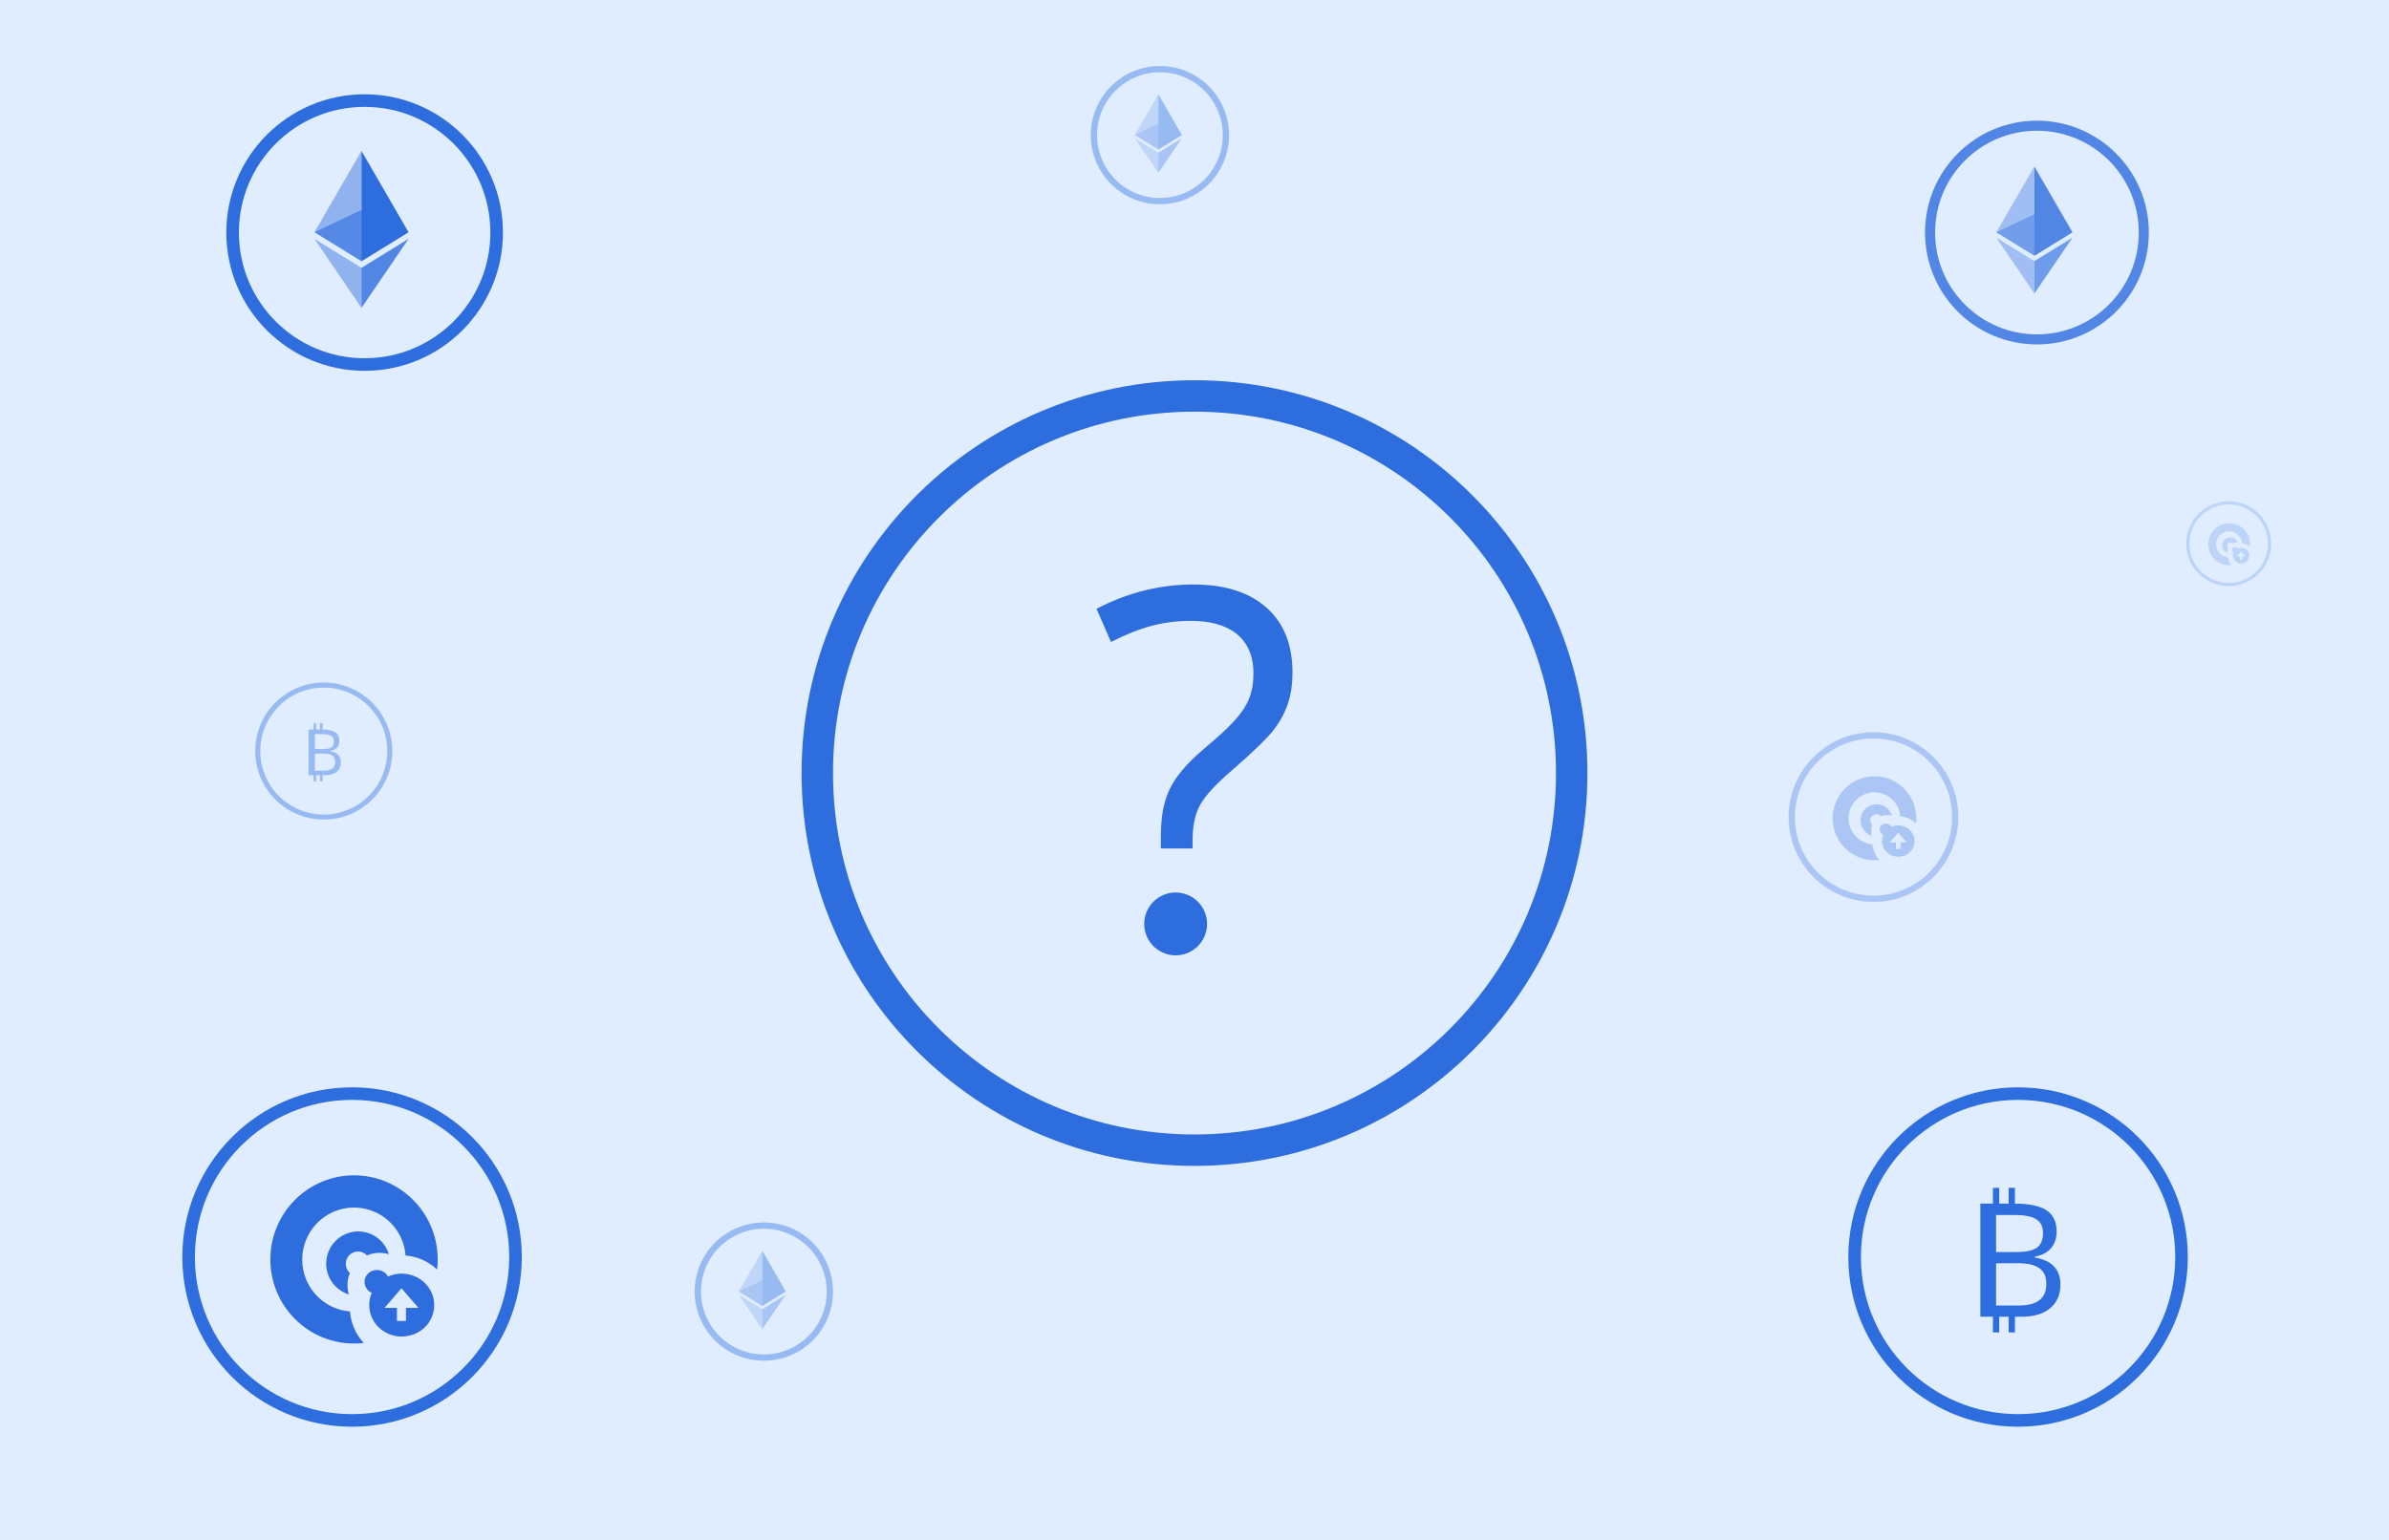
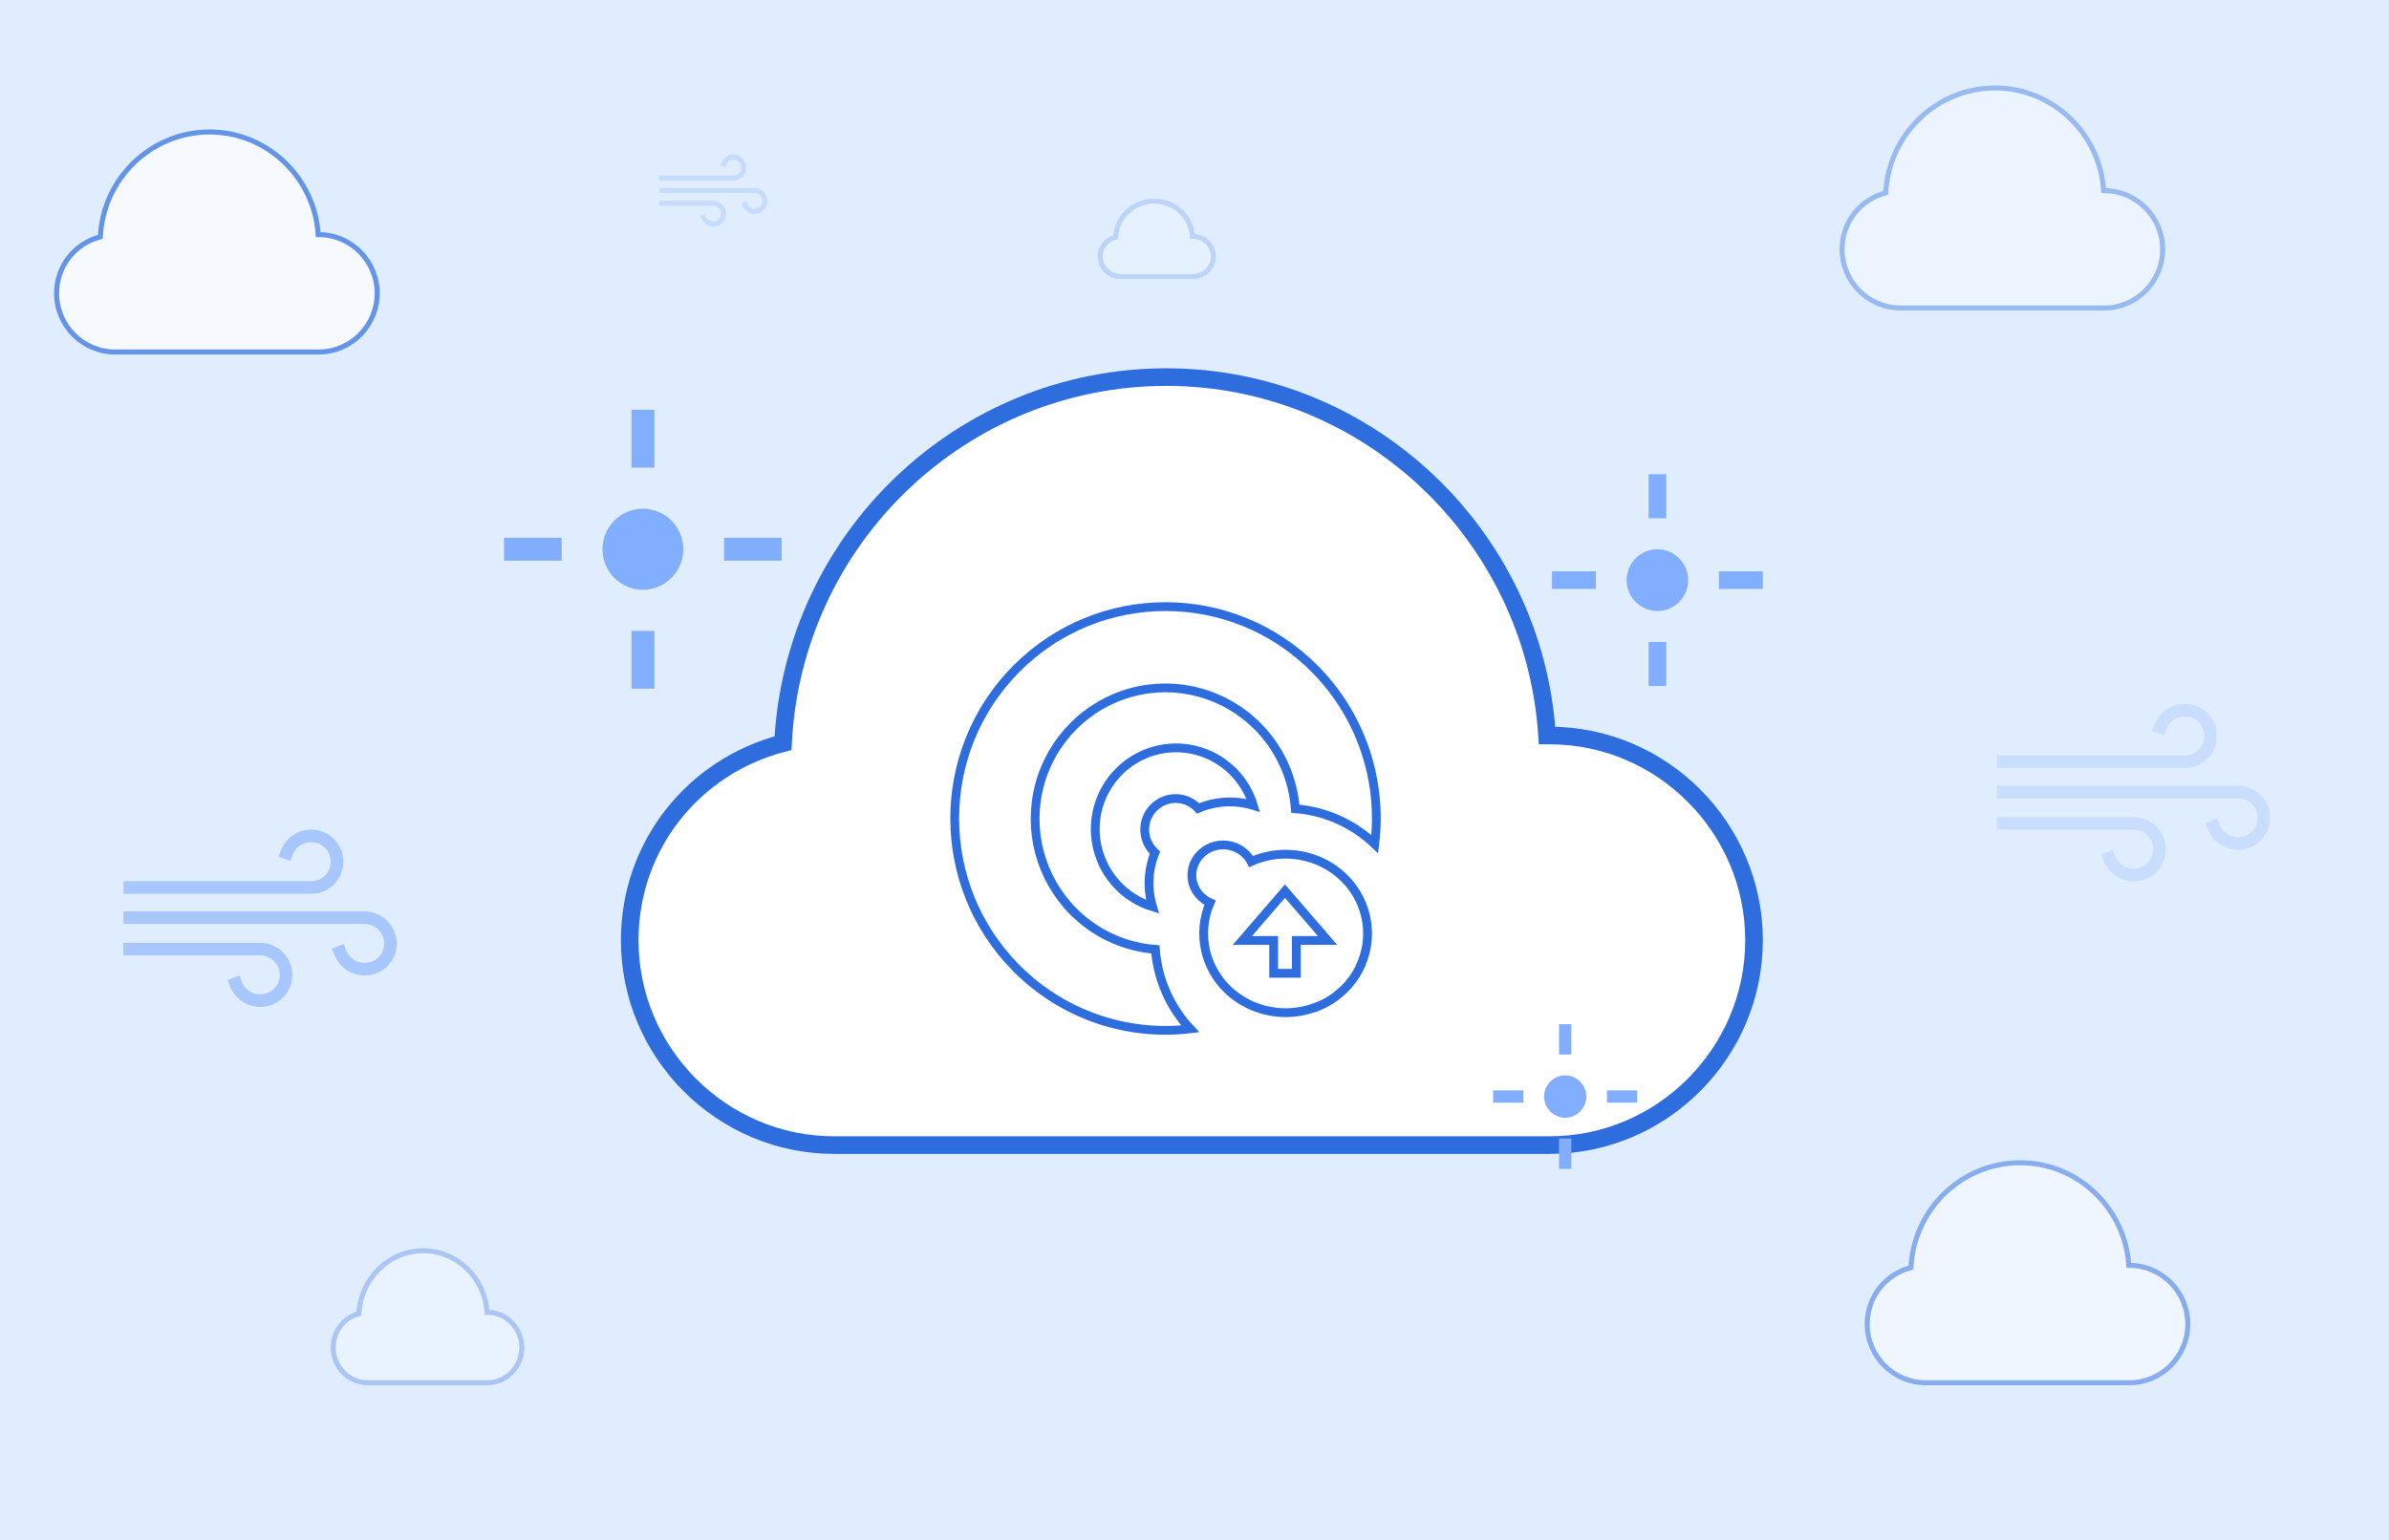
<svg xmlns="http://www.w3.org/2000/svg" width="380px" height="245px" viewBox="0 0 380 245" version="1.1">
  <g id="Corp-Site-Redesign-2.0" stroke="none" stroke-width="1" fill="none" fill-rule="evenodd">
-     <g id="Landing-Page---Desktop-HD" transform="translate(-810, -3918)">
-       <g id="Group-4" transform="translate(810, 3918)">
+     <g id="Landing-Page---Desktop-HD" transform="translate(-250, -3918)">
+       <g id="Group-4" transform="translate(250, 3918)">
        <rect id="Rectangle" fill="#E0EDFF" fill-rule="nonzero" x="0" y="0" width="380" height="245" />
-         <g id="Group-2" transform="translate(37, 16)">
-           <circle id="Oval-Copy-2" stroke="#2E6DDE" stroke-width="2" fill-rule="nonzero" cx="21" cy="21" r="21" />
-           <g id="ETHEREUM-SVG" transform="translate(13, 8)" fill="#2E6DDE">
-             <polygon id="Path" opacity="0.45" points="0.017 12.943 7.498 17.549 7.498 0.01" />
-             <polygon id="Path" opacity="0.6" points="0.017 12.943 7.498 9.4 14.979 12.943 7.498 17.549" />
-             <polygon id="Path" points="14.979 12.943 7.498 17.549 7.498 0.01" />
-             <polygon id="Path" opacity="0.45" points="7.498 24.99 7.498 18.612 0.017 14.006" />
-             <polygon id="Path" opacity="0.8" points="7.498 24.99 7.498 18.612 14.983 14.006" />
+         <g id="Group-3" transform="translate(82, 60)">
+           <g id="cloud-forecast" transform="translate(18.16312, 0)" fill="#FFFFFF" stroke="#2E6DDE" stroke-linecap="square" stroke-width="2.8">
+             <path d="M146.321,122.191 C164.205,122.191 178.837,107.528 178.837,89.607 C178.837,71.685 164.205,57.022 146.321,57.022 C146.321,57.022 146.321,57.022 145.915,57.022 C143.882,25.253 117.463,0 85.354,0 C52.838,0 26.013,25.66 24.387,58.244 C10.161,61.91 0,74.537 0,89.607 C0,107.528 14.632,122.191 32.516,122.191 L146.321,122.191 Z" id="Path" />
+           </g>
+           <g id="Opacity-Logo" transform="translate(69.85816, 36.51685)">
+             <path d="M26.118,26.256 C29.311,23.047 33.945,21.757 38.325,22.858 C42.705,23.959 46.189,27.29 47.504,31.632 C44.611,30.751 41.502,30.919 38.721,32.107 C38.682,32.064 38.642,32.022 38.6,31.98 C36.682,30.056 33.576,30.058 31.66,31.984 C29.744,33.91 29.742,37.032 31.656,38.96 C31.719,39.023 31.783,39.083 31.849,39.142 C30.748,41.884 30.613,44.923 31.467,47.753 C27.148,46.432 23.834,42.93 22.739,38.527 C21.644,34.124 22.926,29.466 26.118,26.256 Z" id="Path" fill="#FFFFFF" />
+             <path d="M9.82,9.872 C22.914,-3.291 44.144,-3.291 57.238,9.872 C64.539,17.196 68.073,27.497 66.813,37.789 C63.37,34.507 58.908,32.518 54.177,32.157 C53.817,27.379 51.822,22.874 48.531,19.408 C48.412,19.283 48.292,19.158 48.17,19.035 C42.935,13.771 35.304,11.714 28.151,13.64 C20.999,15.566 15.412,21.182 13.496,28.372 C11.58,35.562 13.627,43.233 18.864,48.495 C19.005,48.637 19.148,48.777 19.292,48.914 C22.733,52.19 27.191,54.174 31.917,54.534 C32.274,59.262 34.232,63.725 37.465,67.179 C27.267,68.401 17.075,64.847 9.82,57.539 C-3.273,44.376 -3.273,23.035 9.82,9.872 Z" id="Path" fill="#FFFFFF" />
+             <path d="M65.232,48.768 C64.946,47.717 64.519,46.707 63.962,45.763 C63.928,45.701 63.89,45.64 63.853,45.581 C63.808,45.505 63.76,45.43 63.711,45.356 C60.236,39.939 53.127,37.882 47.147,40.563 C46.909,40.108 46.597,39.692 46.223,39.332 C46.194,39.304 46.164,39.275 46.135,39.248 C44.206,37.473 41.175,37.48 39.255,39.263 C37.334,41.046 37.203,43.974 38.958,45.91 C39.029,45.988 39.103,46.066 39.182,46.141 C39.597,46.544 40.082,46.872 40.616,47.11 C39.555,49.556 39.317,52.262 39.934,54.846 C40.186,55.905 40.58,56.928 41.106,57.888 C41.154,57.98 41.207,58.071 41.26,58.162 C41.362,58.339 41.469,58.516 41.582,58.688 C41.61,58.732 41.639,58.775 41.668,58.818 C45.054,63.906 51.699,65.952 57.504,63.694 C57.51,63.703 57.516,63.713 57.523,63.722 C60.654,62.497 63.174,60.148 64.554,57.167 C64.547,57.161 64.539,57.155 64.531,57.15 C65.748,54.516 65.995,51.557 65.232,48.768 Z M54.336,53.112 L54.336,58.339 L50.733,58.339 L50.733,53.112 L45.763,53.112 L52.532,45.266 L59.306,53.112 L54.336,53.112 Z" id="Shape" fill="#FFFFFF" fill-rule="nonzero" />
+             <path d="M26.118,26.256 C29.311,23.047 33.945,21.757 38.325,22.858 C42.705,23.959 46.189,27.29 47.504,31.632 C44.611,30.751 41.502,30.919 38.721,32.107 C38.682,32.064 38.642,32.022 38.6,31.98 C36.682,30.056 33.576,30.058 31.66,31.984 C29.744,33.91 29.742,37.032 31.656,38.96 C31.719,39.023 31.783,39.083 31.849,39.142 C30.748,41.884 30.613,44.923 31.467,47.753 C27.148,46.432 23.834,42.93 22.739,38.527 C21.644,34.124 22.926,29.466 26.118,26.256 Z" id="Path" stroke="#2E6DDE" stroke-width="1.4" />
+             <path d="M9.82,9.872 C22.914,-3.291 44.144,-3.291 57.238,9.872 C64.539,17.196 68.073,27.497 66.813,37.789 C63.37,34.507 58.908,32.518 54.177,32.157 C53.817,27.379 51.822,22.874 48.531,19.408 C48.412,19.283 48.292,19.158 48.17,19.035 C42.935,13.771 35.304,11.714 28.151,13.64 C20.999,15.566 15.412,21.182 13.496,28.372 C11.58,35.562 13.627,43.233 18.864,48.495 C19.005,48.637 19.148,48.777 19.292,48.914 C22.733,52.19 27.191,54.174 31.917,54.534 C32.274,59.262 34.232,63.725 37.465,67.179 C27.267,68.401 17.075,64.847 9.82,57.539 C-3.273,44.376 -3.273,23.035 9.82,9.872 Z" id="Path" stroke="#2E6DDE" stroke-width="1.4" />
+             <path d="M65.232,48.768 C64.946,47.717 64.519,46.707 63.962,45.763 C63.928,45.701 63.89,45.64 63.853,45.581 C63.808,45.505 63.76,45.43 63.711,45.356 C60.236,39.939 53.127,37.882 47.147,40.563 C46.909,40.108 46.597,39.692 46.223,39.332 C46.194,39.304 46.164,39.275 46.135,39.248 C44.206,37.473 41.175,37.48 39.255,39.263 C37.334,41.046 37.203,43.974 38.958,45.91 C39.029,45.988 39.103,46.066 39.182,46.141 C39.597,46.544 40.082,46.872 40.616,47.11 C39.555,49.556 39.317,52.262 39.934,54.846 C40.186,55.905 40.58,56.928 41.106,57.888 C41.154,57.98 41.207,58.071 41.26,58.162 C41.362,58.339 41.469,58.516 41.582,58.688 C41.61,58.732 41.639,58.775 41.668,58.818 C45.054,63.906 51.699,65.952 57.504,63.694 C57.51,63.703 57.516,63.713 57.523,63.722 C60.654,62.497 63.174,60.148 64.554,57.167 C64.547,57.161 64.539,57.155 64.531,57.15 C65.748,54.516 65.995,51.557 65.232,48.768 Z M54.336,53.112 L54.336,58.339 L50.733,58.339 L50.733,53.112 L45.763,53.112 L52.532,45.266 L59.306,53.112 L54.336,53.112 Z" id="Shape" stroke="#2E6DDE" stroke-width="1.4" fill-rule="nonzero" />
+           </g>
+           <g id="position" transform="translate(166.2624, 16.85393)" stroke="#82AEFF" stroke-linecap="square" stroke-width="2.8">
+             <ellipse id="Oval" fill="#82AEFF" cx="15.369" cy="15.449" rx="3.493" ry="3.511" />
+             <path d="M15.369,0 L15.369,4.213" id="Path" />
+             <path d="M30.738,15.449 L26.546,15.449" id="Path" />
+             <path d="M15.369,30.899 L15.369,26.685" id="Path" />
+             <path d="M0,15.449 L4.191,15.449" id="Path" />
+           </g>
+           <g id="position" transform="translate(156.4823, 103.9326)" stroke="#82AEFF" stroke-linecap="square" stroke-width="1.96">
+             <ellipse id="Oval" fill="#82AEFF" cx="10.479" cy="10.534" rx="2.382" ry="2.394" />
+             <path d="M10.479,0 L10.479,2.873" id="Path" />
+             <path d="M20.957,10.534 L18.1,10.534" id="Path" />
+             <path d="M10.479,21.067 L10.479,18.195" id="Path" />
+             <path d="M0,10.534 L2.858,10.534" id="Path" />
+           </g>
+           <g id="position" transform="translate(0, 7.022472)" stroke="#82AEFF" stroke-linecap="square" stroke-width="3.64">
+             <ellipse id="Oval" fill="#82AEFF" cx="20.259" cy="20.365" rx="4.604" ry="4.628" />
+             <path d="M20.259,0 L20.259,5.554" id="Path" />
+             <path d="M40.518,20.365 L34.993,20.365" id="Path" />
+             <path d="M20.259,40.73 L20.259,35.176" id="Path" />
+             <path d="M0,20.365 L5.525,20.365" id="Path" />
          </g>
        </g>
-         <g id="Group-2-Copy-2" opacity="0.8" transform="translate(307, 20)">
-           <circle id="Oval-Copy-2" stroke="#2E6DDE" stroke-width="1.6" fill-rule="nonzero" cx="17" cy="17" r="17" />
-           <g id="ETHEREUM-SVG" transform="translate(10.52381, 6.47619)" fill="#2E6DDE">
-             <polygon id="Path" opacity="0.45" points="0.014 10.478 6.07 14.207 6.07 0.008" />
-             <polygon id="Path" opacity="0.6" points="0.014 10.478 6.07 7.609 12.126 10.478 6.07 14.207" />
-             <polygon id="Path" points="12.126 10.478 6.07 14.207 6.07 0.008" />
-             <polygon id="Path" opacity="0.45" points="6.07 20.23 6.07 15.067 0.014 11.338" />
-             <polygon id="Path" opacity="0.8" points="6.07 20.23 6.07 15.067 12.129 11.338" />
-           </g>
+         <g id="cloud-forecast" opacity="0.5" transform="translate(297, 185)" fill="#FFFFFF" stroke="#2E6DDE" stroke-linecap="square" stroke-width="0.8">
+           <path d="M41.727,35 C46.827,35 51,30.8 51,25.667 C51,20.533 46.827,16.333 41.727,16.333 C41.727,16.333 41.727,16.333 41.611,16.333 C41.032,7.233 33.498,0 24.341,0 C15.068,0 7.418,7.35 6.955,16.683 C2.898,17.733 0,21.35 0,25.667 C0,30.8 4.173,35 9.273,35 L41.727,35 Z" id="Path" />
        </g>
-         <g id="Group-2-Copy" opacity="0.4" transform="translate(174, 11)">
-           <circle id="Oval-Copy-2" stroke="#2E6DDE" fill-rule="nonzero" cx="10.5" cy="10.5" r="10.5" />
-           <g id="ETHEREUM-SVG" transform="translate(6.5, 4)" fill="#2E6DDE">
-             <polygon id="Path" opacity="0.45" points="0.009 6.471 3.749 8.775 3.749 0.005" />
-             <polygon id="Path" opacity="0.6" points="0.009 6.471 3.749 4.7 7.49 6.471 3.749 8.775" />
-             <polygon id="Path" points="7.49 6.471 3.749 8.775 3.749 0.005" />
-             <polygon id="Path" opacity="0.45" points="3.749 12.495 3.749 9.306 0.009 7.003" />
-             <polygon id="Path" opacity="0.8" points="3.749 12.495 3.749 9.306 7.491 7.003" />
-           </g>
+         <g id="cloud-forecast-copy-2" opacity="0.7" transform="translate(9, 21)" fill="#FFFFFF" stroke="#2E6DDE" stroke-linecap="square" stroke-width="0.8">
+           <path d="M41.727,35 C46.827,35 51,30.8 51,25.667 C51,20.533 46.827,16.333 41.727,16.333 C41.727,16.333 41.727,16.333 41.611,16.333 C41.032,7.233 33.498,0 24.341,0 C15.068,0 7.418,7.35 6.955,16.683 C2.898,17.733 0,21.35 0,25.667 C0,30.8 4.173,35 9.273,35 L41.727,35 Z" id="Path" />
        </g>
-         <g id="Group-2-Copy-3" opacity="0.4" transform="translate(111, 195)">
-           <circle id="Oval-Copy-2" stroke="#2E6DDE" fill-rule="nonzero" cx="10.5" cy="10.5" r="10.5" />
-           <g id="ETHEREUM-SVG" transform="translate(6.5, 4)" fill="#2E6DDE">
-             <polygon id="Path" opacity="0.45" points="0.009 6.471 3.749 8.775 3.749 0.005" />
-             <polygon id="Path" opacity="0.6" points="0.009 6.471 3.749 4.7 7.49 6.471 3.749 8.775" />
-             <polygon id="Path" points="7.49 6.471 3.749 8.775 3.749 0.005" />
-             <polygon id="Path" opacity="0.45" points="3.749 12.495 3.749 9.306 0.009 7.003" />
-             <polygon id="Path" opacity="0.8" points="3.749 12.495 3.749 9.306 7.491 7.003" />
-           </g>
+         <g id="cloud-forecast-copy-4" opacity="0.2" transform="translate(175, 32)" fill="#FFFFFF" stroke="#2E6DDE" stroke-linecap="square" stroke-width="0.8">
+           <path d="M14.727,12 C16.527,12 18,10.56 18,8.8 C18,7.04 16.527,5.6 14.727,5.6 C14.727,5.6 14.727,5.6 14.686,5.6 C14.482,2.48 11.823,0 8.591,0 C5.318,0 2.618,2.52 2.455,5.72 C1.023,6.08 0,7.32 0,8.8 C0,10.56 1.473,12 3.273,12 L14.727,12 Z" id="Path" />
        </g>
-         <g id="question" transform="translate(174, 93)" fill="#2E6DDE">
-           <path d="M10.648,42 C10.648,39.308 10.499,35.822 12.054,32.559 C12.992,30.593 14.736,28.516 17.288,26.329 C23.309,21.238 25.374,18.998 25.374,14.102 C25.374,8.33 21.295,5.782 15.452,5.782 C10.661,5.782 6.998,6.98 2.718,9.141 L0.413,3.868 C5.336,1.289 10.479,0 15.844,0 C20.818,0 24.685,1.225 27.446,3.672 C30.206,6.12 31.587,9.57 31.587,14.024 C31.587,17.469 30.767,20.295 28.579,23.145 C27.589,24.434 25.454,26.511 22.173,29.375 C19.542,31.615 17.804,33.477 16.958,34.961 C15.58,37.377 15.688,40.173 15.688,42 L10.648,42 Z" id="Path" />
-           <circle id="Oval" cx="13" cy="54" r="5" />
+         <g id="cloud-forecast-copy-3" opacity="0.4" transform="translate(293, 14)" fill="#FFFFFF" stroke="#2E6DDE" stroke-linecap="square" stroke-width="0.8">
+           <path d="M41.727,35 C46.827,35 51,30.8 51,25.667 C51,20.533 46.827,16.333 41.727,16.333 C41.727,16.333 41.727,16.333 41.611,16.333 C41.032,7.233 33.498,0 24.341,0 C15.068,0 7.418,7.35 6.955,16.683 C2.898,17.733 0,21.35 0,25.667 C0,30.8 4.173,35 9.273,35 L41.727,35 Z" id="Path" />
        </g>
-         <circle id="Oval" stroke="#2E6DDE" stroke-width="5" fill-rule="nonzero" cx="190" cy="123" r="60" />
-         <g id="Group-3" transform="translate(30, 174)">
-           <circle id="Oval" stroke="#2E6DDE" stroke-width="2" fill-rule="nonzero" cx="26" cy="26" r="26" />
-           <g id="Opacity-Logo" transform="translate(13, 13)">
-             <path d="M10.371,10.425 C11.638,9.151 13.478,8.639 15.217,9.076 C16.956,9.513 18.34,10.836 18.862,12.56 C17.713,12.21 16.479,12.277 15.374,12.749 C15.359,12.731 15.343,12.715 15.326,12.698 C14.565,11.934 13.332,11.935 12.571,12.7 C11.81,13.464 11.81,14.704 12.569,15.469 C12.594,15.495 12.62,15.518 12.646,15.542 C12.209,16.631 12.155,17.837 12.494,18.961 C10.779,18.436 9.464,17.046 9.029,15.297 C8.594,13.549 9.103,11.7 10.371,10.425 Z" id="Path" fill="#FFFFFF" />
-             <path d="M3.899,3.92 C9.098,-1.307 17.528,-1.307 22.727,3.92 C25.626,6.828 27.029,10.918 26.529,15.004 C25.162,13.701 23.39,12.912 21.511,12.768 C21.369,10.871 20.576,9.082 19.27,7.706 C19.223,7.657 19.175,7.607 19.126,7.558 C17.048,5.468 14.018,4.651 11.178,5.416 C8.338,6.18 6.119,8.41 5.359,11.265 C4.598,14.12 5.411,17.166 7.49,19.256 C7.546,19.312 7.603,19.367 7.66,19.422 C9.026,20.722 10.796,21.51 12.673,21.653 C12.815,23.531 13.592,25.303 14.876,26.674 C10.826,27.159 6.78,25.748 3.899,22.846 C-1.3,17.62 -1.3,9.146 3.899,3.92 Z" id="Path" fill="#FFFFFF" />
-             <path d="M25.901,19.364 C25.787,18.946 25.618,18.545 25.397,18.17 C25.383,18.146 25.368,18.122 25.354,18.098 C25.335,18.068 25.316,18.038 25.297,18.009 C23.917,15.858 21.095,15.041 18.72,16.106 C18.626,15.925 18.502,15.76 18.353,15.617 C18.342,15.606 18.33,15.594 18.318,15.584 C17.552,14.879 16.349,14.882 15.586,15.59 C14.824,16.298 14.772,17.46 15.469,18.229 C15.497,18.26 15.526,18.291 15.557,18.321 C15.722,18.481 15.915,18.611 16.127,18.706 C15.706,19.677 15.611,20.751 15.856,21.777 C15.956,22.198 16.113,22.604 16.322,22.985 C16.341,23.021 16.361,23.058 16.383,23.094 C16.423,23.164 16.466,23.234 16.51,23.303 C16.522,23.32 16.533,23.337 16.545,23.354 C17.889,25.375 20.528,26.187 22.832,25.29 C22.835,25.294 22.837,25.298 22.84,25.301 C24.083,24.815 25.084,23.882 25.632,22.699 C25.629,22.696 25.626,22.694 25.623,22.692 C26.106,21.646 26.204,20.471 25.901,19.364 Z M21.575,21.089 L21.575,23.164 L20.144,23.164 L20.144,21.089 L18.171,21.089 L20.858,17.973 L23.548,21.089 L21.575,21.089 Z" id="Shape" fill="#FFFFFF" fill-rule="nonzero" />
-             <path d="M10.371,10.425 C11.638,9.151 13.478,8.639 15.217,9.076 C16.956,9.513 18.34,10.836 18.862,12.56 C17.713,12.21 16.479,12.277 15.374,12.749 C15.359,12.731 15.343,12.715 15.326,12.698 C14.565,11.934 13.332,11.935 12.571,12.7 C11.81,13.464 11.81,14.704 12.569,15.469 C12.594,15.495 12.62,15.518 12.646,15.542 C12.209,16.631 12.155,17.837 12.494,18.961 C10.779,18.436 9.464,17.046 9.029,15.297 C8.594,13.549 9.103,11.7 10.371,10.425 Z" id="Path" fill="#2E6DDE" />
-             <path d="M3.899,3.92 C9.098,-1.307 17.528,-1.307 22.727,3.92 C25.626,6.828 27.029,10.918 26.529,15.004 C25.162,13.701 23.39,12.912 21.511,12.768 C21.369,10.871 20.576,9.082 19.27,7.706 C19.223,7.657 19.175,7.607 19.126,7.558 C17.048,5.468 14.018,4.651 11.178,5.416 C8.338,6.18 6.119,8.41 5.359,11.265 C4.598,14.12 5.411,17.166 7.49,19.256 C7.546,19.312 7.603,19.367 7.66,19.422 C9.026,20.722 10.796,21.51 12.673,21.653 C12.815,23.531 13.592,25.303 14.876,26.674 C10.826,27.159 6.78,25.748 3.899,22.846 C-1.3,17.62 -1.3,9.146 3.899,3.92 Z" id="Path" fill="#2E6DDE" />
-             <path d="M25.901,19.364 C25.787,18.946 25.618,18.545 25.397,18.17 C25.383,18.146 25.368,18.122 25.354,18.098 C25.335,18.068 25.316,18.038 25.297,18.009 C23.917,15.858 21.095,15.041 18.72,16.106 C18.626,15.925 18.502,15.76 18.353,15.617 C18.342,15.606 18.33,15.594 18.318,15.584 C17.552,14.879 16.349,14.882 15.586,15.59 C14.824,16.298 14.772,17.46 15.469,18.229 C15.497,18.26 15.526,18.291 15.557,18.321 C15.722,18.481 15.915,18.611 16.127,18.706 C15.706,19.677 15.611,20.751 15.856,21.777 C15.956,22.198 16.113,22.604 16.322,22.985 C16.341,23.021 16.361,23.058 16.383,23.094 C16.423,23.164 16.466,23.234 16.51,23.303 C16.522,23.32 16.533,23.337 16.545,23.354 C17.889,25.375 20.528,26.187 22.832,25.29 C22.835,25.294 22.837,25.298 22.84,25.301 C24.083,24.815 25.084,23.882 25.632,22.699 C25.629,22.696 25.626,22.694 25.623,22.692 C26.106,21.646 26.204,20.471 25.901,19.364 Z M21.575,21.089 L21.575,23.164 L20.144,23.164 L20.144,21.089 L18.171,21.089 L20.858,17.973 L23.548,21.089 L21.575,21.089 Z" id="Shape" fill="#2E6DDE" fill-rule="nonzero" />
-           </g>
+         <g id="cloud-forecast-copy" opacity="0.3" transform="translate(53, 199)" fill="#FFFFFF" stroke="#2E6DDE" stroke-linecap="square" stroke-width="0.8">
+           <path d="M24.545,21 C27.545,21 30,18.48 30,15.4 C30,12.32 27.545,9.8 24.545,9.8 C24.545,9.8 24.545,9.8 24.477,9.8 C24.136,4.34 19.705,0 14.318,0 C8.864,0 4.364,4.41 4.091,10.01 C1.705,10.64 0,12.81 0,15.4 C0,18.48 2.455,21 5.455,21 L24.545,21 Z" id="Path" />
        </g>
-         <g id="Group-3-Copy" opacity="0.3" transform="translate(285, 117)">
-           <circle id="Oval" stroke="#2E6DDE" fill-rule="nonzero" cx="13" cy="13" r="13" />
-           <g id="Opacity-Logo" transform="translate(6.5, 6.5)">
-             <path d="M5.185,5.213 C5.819,4.576 6.739,4.319 7.609,4.538 C8.478,4.757 9.17,5.418 9.431,6.28 C8.857,6.105 8.239,6.138 7.687,6.374 C7.679,6.366 7.671,6.357 7.663,6.349 C7.282,5.967 6.666,5.967 6.285,6.35 C5.905,6.732 5.905,7.352 6.285,7.735 C6.297,7.747 6.31,7.759 6.323,7.771 C6.104,8.315 6.078,8.918 6.247,9.48 C5.39,9.218 4.732,8.523 4.514,7.649 C4.297,6.775 4.552,5.85 5.185,5.213 Z" id="Path" fill="#FFFFFF" />
-             <path d="M1.95,1.96 C4.549,-0.653 8.764,-0.653 11.363,1.96 C12.813,3.414 13.514,5.459 13.264,7.502 C12.581,6.851 11.695,6.456 10.756,6.384 C10.684,5.436 10.288,4.541 9.635,3.853 C9.611,3.828 9.587,3.804 9.563,3.779 C8.524,2.734 7.009,2.326 5.589,2.708 C4.169,3.09 3.06,4.205 2.679,5.633 C2.299,7.06 2.705,8.583 3.745,9.628 C3.773,9.656 3.801,9.684 3.83,9.711 C4.513,10.361 5.398,10.755 6.336,10.827 C6.407,11.765 6.796,12.651 7.438,13.337 C5.413,13.58 3.39,12.874 1.95,11.423 C-0.65,8.81 -0.65,4.573 1.95,1.96 Z" id="Path" fill="#FFFFFF" />
-             <path d="M12.951,9.682 C12.894,9.473 12.809,9.273 12.698,9.085 C12.692,9.073 12.684,9.061 12.677,9.049 C12.668,9.034 12.658,9.019 12.649,9.004 C11.959,7.929 10.547,7.521 9.36,8.053 C9.313,7.963 9.251,7.88 9.177,7.809 C9.171,7.803 9.165,7.797 9.159,7.792 C8.776,7.44 8.174,7.441 7.793,7.795 C7.412,8.149 7.386,8.73 7.734,9.114 C7.748,9.13 7.763,9.145 7.779,9.16 C7.861,9.24 7.958,9.305 8.063,9.353 C7.853,9.838 7.805,10.376 7.928,10.888 C7.978,11.099 8.056,11.302 8.161,11.493 C8.17,11.511 8.181,11.529 8.191,11.547 C8.212,11.582 8.233,11.617 8.255,11.651 C8.261,11.66 8.267,11.669 8.272,11.677 C8.944,12.687 10.264,13.093 11.416,12.645 C11.417,12.647 11.419,12.649 11.42,12.651 C12.042,12.407 12.542,11.941 12.816,11.349 C12.814,11.348 12.813,11.347 12.811,11.346 C13.053,10.823 13.102,10.236 12.951,9.682 Z M10.787,10.544 L10.787,11.582 L10.072,11.582 L10.072,10.544 L9.085,10.544 L10.429,8.987 L11.774,10.544 L10.787,10.544 Z" id="Shape" fill="#FFFFFF" fill-rule="nonzero" />
-             <path d="M5.185,5.213 C5.819,4.576 6.739,4.319 7.609,4.538 C8.478,4.757 9.17,5.418 9.431,6.28 C8.857,6.105 8.239,6.138 7.687,6.374 C7.679,6.366 7.671,6.357 7.663,6.349 C7.282,5.967 6.666,5.967 6.285,6.35 C5.905,6.732 5.905,7.352 6.285,7.735 C6.297,7.747 6.31,7.759 6.323,7.771 C6.104,8.315 6.078,8.918 6.247,9.48 C5.39,9.218 4.732,8.523 4.514,7.649 C4.297,6.775 4.552,5.85 5.185,5.213 Z" id="Path" fill="#2E6DDE" />
-             <path d="M1.95,1.96 C4.549,-0.653 8.764,-0.653 11.363,1.96 C12.813,3.414 13.514,5.459 13.264,7.502 C12.581,6.851 11.695,6.456 10.756,6.384 C10.684,5.436 10.288,4.541 9.635,3.853 C9.611,3.828 9.587,3.804 9.563,3.779 C8.524,2.734 7.009,2.326 5.589,2.708 C4.169,3.09 3.06,4.205 2.679,5.633 C2.299,7.06 2.705,8.583 3.745,9.628 C3.773,9.656 3.801,9.684 3.83,9.711 C4.513,10.361 5.398,10.755 6.336,10.827 C6.407,11.765 6.796,12.651 7.438,13.337 C5.413,13.58 3.39,12.874 1.95,11.423 C-0.65,8.81 -0.65,4.573 1.95,1.96 Z" id="Path" fill="#2E6DDE" />
-             <path d="M12.951,9.682 C12.894,9.473 12.809,9.273 12.698,9.085 C12.692,9.073 12.684,9.061 12.677,9.049 C12.668,9.034 12.658,9.019 12.649,9.004 C11.959,7.929 10.547,7.521 9.36,8.053 C9.313,7.963 9.251,7.88 9.177,7.809 C9.171,7.803 9.165,7.797 9.159,7.792 C8.776,7.44 8.174,7.441 7.793,7.795 C7.412,8.149 7.386,8.73 7.734,9.114 C7.748,9.13 7.763,9.145 7.779,9.16 C7.861,9.24 7.958,9.305 8.063,9.353 C7.853,9.838 7.805,10.376 7.928,10.888 C7.978,11.099 8.056,11.302 8.161,11.493 C8.17,11.511 8.181,11.529 8.191,11.547 C8.212,11.582 8.233,11.617 8.255,11.651 C8.261,11.66 8.267,11.669 8.272,11.677 C8.944,12.687 10.264,13.093 11.416,12.645 C11.417,12.647 11.419,12.649 11.42,12.651 C12.042,12.407 12.542,11.941 12.816,11.349 C12.814,11.348 12.813,11.347 12.811,11.346 C13.053,10.823 13.102,10.236 12.951,9.682 Z M10.787,10.544 L10.787,11.582 L10.072,11.582 L10.072,10.544 L9.085,10.544 L10.429,8.987 L11.774,10.544 L10.787,10.544 Z" id="Shape" fill="#2E6DDE" fill-rule="nonzero" />
-           </g>
+         <g id="wind-2" transform="translate(20, 133)" opacity="0.6" stroke="#82AEFF" stroke-linecap="square" stroke-width="2">
+           <path d="M25.6,2.7 C26.2,1.1 27.7,0 29.5,0 C31.8,0 33.6,1.8 33.6,4.1 C33.6,6.4 31.8,8.2 29.5,8.2 L0.646,8.2" id="Path" />
+           <path d="M17.5,23.5 C18.1,25.1 19.6,26.2 21.4,26.2 C23.7,26.2 25.5,24.4 25.5,22.1 C25.5,19.8 23.6,18 21.3,18 L0.607,18" id="Path" />
+           <path d="M34.1,18.5 C34.7,20.1 36.2,21.2 38,21.2 C40.3,21.2 42.1,19.4 42.1,17.1 C42.1,14.8 40.2,13 37.9,13 L0.621,13" id="Path" />
        </g>
-         <g id="Group-3-Copy-2" opacity="0.2" transform="translate(348, 80)">
-           <circle id="Oval" stroke="#2E6DDE" stroke-width="0.5" fill-rule="nonzero" cx="6.5" cy="6.5" r="6.5" />
-           <g id="Opacity-Logo" transform="translate(3.25, 3.25)">
-             <path d="M2.593,2.606 C2.91,2.288 3.37,2.16 3.804,2.269 C4.239,2.378 4.585,2.709 4.715,3.14 C4.428,3.052 4.12,3.069 3.844,3.187 C3.84,3.183 3.836,3.179 3.832,3.175 C3.641,2.984 3.333,2.984 3.143,3.175 C2.953,3.366 2.952,3.676 3.142,3.867 C3.149,3.874 3.155,3.88 3.161,3.885 C3.052,4.158 3.039,4.459 3.124,4.74 C2.695,4.609 2.366,4.261 2.257,3.824 C2.148,3.387 2.276,2.925 2.593,2.606 Z" id="Path" fill="#FFFFFF" />
-             <path d="M0.975,0.98 C2.275,-0.327 4.382,-0.327 5.682,0.98 C6.406,1.707 6.757,2.729 6.632,3.751 C6.29,3.425 5.847,3.228 5.378,3.192 C5.342,2.718 5.144,2.271 4.817,1.927 C4.806,1.914 4.794,1.902 4.782,1.89 C4.262,1.367 3.504,1.163 2.794,1.354 C2.084,1.545 1.53,2.103 1.34,2.816 C1.15,3.53 1.353,4.292 1.873,4.814 C1.887,4.828 1.901,4.842 1.915,4.855 C2.257,5.181 2.699,5.378 3.168,5.413 C3.204,5.883 3.398,6.326 3.719,6.668 C2.707,6.79 1.695,6.437 0.975,5.712 C-0.325,4.405 -0.325,2.287 0.975,0.98 Z" id="Path" fill="#FFFFFF" />
-             <path d="M6.475,4.841 C6.447,4.737 6.404,4.636 6.349,4.543 C6.346,4.536 6.342,4.53 6.338,4.525 C6.334,4.517 6.329,4.51 6.324,4.502 C5.979,3.964 5.274,3.76 4.68,4.026 C4.656,3.981 4.625,3.94 4.588,3.904 C4.585,3.901 4.582,3.899 4.58,3.896 C4.388,3.72 4.087,3.72 3.897,3.897 C3.706,4.074 3.693,4.365 3.867,4.557 C3.874,4.565 3.882,4.573 3.889,4.58 C3.931,4.62 3.979,4.653 4.032,4.676 C3.926,4.919 3.903,5.188 3.964,5.444 C3.989,5.549 4.028,5.651 4.08,5.746 C4.085,5.755 4.09,5.764 4.096,5.773 C4.106,5.791 4.116,5.809 4.128,5.826 C4.13,5.83 4.133,5.834 4.136,5.839 C4.472,6.344 5.132,6.547 5.708,6.323 C5.709,6.323 5.709,6.324 5.71,6.325 C6.021,6.204 6.271,5.971 6.408,5.675 C6.407,5.674 6.406,5.673 6.406,5.673 C6.526,5.411 6.551,5.118 6.475,4.841 Z M5.394,5.272 L5.394,5.791 L5.036,5.791 L5.036,5.272 L4.543,5.272 L5.215,4.493 L5.887,5.272 L5.394,5.272 Z" id="Shape" fill="#FFFFFF" fill-rule="nonzero" />
-             <path d="M2.593,2.606 C2.91,2.288 3.37,2.16 3.804,2.269 C4.239,2.378 4.585,2.709 4.715,3.14 C4.428,3.052 4.12,3.069 3.844,3.187 C3.84,3.183 3.836,3.179 3.832,3.175 C3.641,2.984 3.333,2.984 3.143,3.175 C2.953,3.366 2.952,3.676 3.142,3.867 C3.149,3.874 3.155,3.88 3.161,3.885 C3.052,4.158 3.039,4.459 3.124,4.74 C2.695,4.609 2.366,4.261 2.257,3.824 C2.148,3.387 2.276,2.925 2.593,2.606 Z" id="Path" fill="#2E6DDE" />
-             <path d="M0.975,0.98 C2.275,-0.327 4.382,-0.327 5.682,0.98 C6.406,1.707 6.757,2.729 6.632,3.751 C6.29,3.425 5.847,3.228 5.378,3.192 C5.342,2.718 5.144,2.271 4.817,1.927 C4.806,1.914 4.794,1.902 4.782,1.89 C4.262,1.367 3.504,1.163 2.794,1.354 C2.084,1.545 1.53,2.103 1.34,2.816 C1.15,3.53 1.353,4.292 1.873,4.814 C1.887,4.828 1.901,4.842 1.915,4.855 C2.257,5.181 2.699,5.378 3.168,5.413 C3.204,5.883 3.398,6.326 3.719,6.668 C2.707,6.79 1.695,6.437 0.975,5.712 C-0.325,4.405 -0.325,2.287 0.975,0.98 Z" id="Path" fill="#2E6DDE" />
-             <path d="M6.475,4.841 C6.447,4.737 6.404,4.636 6.349,4.543 C6.346,4.536 6.342,4.53 6.338,4.525 C6.334,4.517 6.329,4.51 6.324,4.502 C5.979,3.964 5.274,3.76 4.68,4.026 C4.656,3.981 4.625,3.94 4.588,3.904 C4.585,3.901 4.582,3.899 4.58,3.896 C4.388,3.72 4.087,3.72 3.897,3.897 C3.706,4.074 3.693,4.365 3.867,4.557 C3.874,4.565 3.882,4.573 3.889,4.58 C3.931,4.62 3.979,4.653 4.032,4.676 C3.926,4.919 3.903,5.188 3.964,5.444 C3.989,5.549 4.028,5.651 4.08,5.746 C4.085,5.755 4.09,5.764 4.096,5.773 C4.106,5.791 4.116,5.809 4.128,5.826 C4.13,5.83 4.133,5.834 4.136,5.839 C4.472,6.344 5.132,6.547 5.708,6.323 C5.709,6.323 5.709,6.324 5.71,6.325 C6.021,6.204 6.271,5.971 6.408,5.675 C6.407,5.674 6.406,5.673 6.406,5.673 C6.526,5.411 6.551,5.118 6.475,4.841 Z M5.394,5.272 L5.394,5.791 L5.036,5.791 L5.036,5.272 L4.543,5.272 L5.215,4.493 L5.887,5.272 L5.394,5.272 Z" id="Shape" fill="#2E6DDE" fill-rule="nonzero" />
-           </g>
+         <g id="wind-2" opacity="0.45" transform="translate(105, 25)" stroke="#82AEFF" stroke-linecap="square" stroke-width="0.8">
+           <path d="M10.121,1.1 C10.358,0.448 10.951,0 11.663,0 C12.572,0 13.284,0.733 13.284,1.67 C13.284,2.607 12.572,3.341 11.663,3.341 L0.255,3.341" id="Path" opacity="0.6" />
+           <path d="M6.919,9.574 C7.156,10.226 7.749,10.674 8.46,10.674 C9.37,10.674 10.081,9.941 10.081,9.004 C10.081,8.067 9.33,7.333 8.421,7.333 L0.24,7.333" id="Path" opacity="0.6" />
+           <path d="M13.481,7.537 C13.719,8.189 14.312,8.637 15.023,8.637 C15.933,8.637 16.644,7.904 16.644,6.967 C16.644,6.03 15.893,5.296 14.984,5.296 L0.246,5.296" id="Path" opacity="0.6" />
        </g>
-         <g id="Group" transform="translate(295, 174)" fill-rule="nonzero">
-           <circle id="Oval-Copy" stroke="#2E6DDE" stroke-width="2" cx="26" cy="26" r="26" />
-           <g id="bitcoin-2" transform="translate(20, 15)" fill="#2E6DDE">
-             <path d="M8.636,11.069 L8.636,10.946 C9.777,10.741 10.645,10.291 11.24,9.598 C11.835,8.904 12.133,8.024 12.133,6.957 C12.133,5.414 11.599,4.285 10.532,3.571 C9.489,2.873 7.808,2.518 5.5,2.503 L5.5,0 L4.5,0 L4.5,2.5 L3,2.5 L3,0 L2,0 L2,2.5 L0,2.5 L0,20.5 L2,20.5 L2,23 L3,23 L3,20.5 L4.5,20.5 L4.5,23 L5.5,23 L5.5,20.5 L6.543,20.5 C8.496,20.5 10.017,20.049 11.104,19.146 C12.192,18.243 12.736,16.988 12.736,15.379 C12.736,12.973 11.37,11.537 8.636,11.069 Z M9.966,7.166 C9.966,8.266 9.642,9.048 8.993,9.511 C8.345,9.976 7.282,10.207 5.804,10.207 L2.5,10.207 L2.5,4.31 L5.435,4.31 C7.011,4.31 8.159,4.534 8.882,4.981 C9.604,5.428 9.966,6.157 9.966,7.166 Z M9.393,17.872 C8.659,18.433 7.566,18.715 6.112,18.715 L2.5,18.715 L2.5,12 L5.94,11.98 C7.475,11.98 8.618,12.243 9.369,12.768 C10.12,13.294 10.495,14.115 10.495,15.23 C10.495,16.429 10.127,17.309 9.393,17.872 Z" id="Shape" />
-           </g>
-         </g>
-         <g id="Group-Copy" opacity="0.4" transform="translate(41, 109)" fill-rule="nonzero">
-           <circle id="Oval-Copy" stroke="#2E6DDE" stroke-width="0.8" cx="10.5" cy="10.5" r="10.5" />
-           <g id="bitcoin-2" transform="translate(8.076923, 6.057692)" fill="#2E6DDE">
-             <path d="M3.488,4.47 L3.488,4.42 C3.948,4.338 4.299,4.156 4.539,3.876 C4.78,3.596 4.9,3.24 4.9,2.81 C4.9,2.186 4.684,1.73 4.253,1.442 C3.832,1.16 3.153,1.017 2.221,1.011 L2.221,0 L1.817,0 L1.817,1.01 L1.212,1.01 L1.212,0 L0.808,0 L0.808,1.01 L0,1.01 L0,8.279 L0.808,8.279 L0.808,9.288 L1.212,9.288 L1.212,8.279 L1.817,8.279 L1.817,9.288 L2.221,9.288 L2.221,8.279 L2.642,8.279 C3.431,8.279 4.045,8.097 4.485,7.732 C4.924,7.367 5.143,6.86 5.143,6.211 C5.143,5.239 4.592,4.659 3.488,4.47 Z M4.025,2.894 C4.025,3.338 3.894,3.654 3.632,3.841 C3.37,4.029 2.941,4.122 2.344,4.122 L1.01,4.122 L1.01,1.741 L2.195,1.741 C2.831,1.741 3.295,1.831 3.587,2.012 C3.879,2.192 4.025,2.486 4.025,2.894 Z M3.794,7.217 C3.497,7.444 3.055,7.558 2.469,7.558 L1.01,7.558 L1.01,4.846 L2.399,4.838 C3.019,4.838 3.48,4.944 3.784,5.157 C4.087,5.369 4.239,5.7 4.239,6.151 C4.239,6.635 4.09,6.99 3.794,7.217 Z" id="Shape" />
-           </g>
+         <g id="wind-2" opacity="0.4" transform="translate(318, 113)" stroke="#82AEFF" stroke-linecap="square" stroke-width="2">
+           <path d="M25.6,2.7 C26.2,1.1 27.7,0 29.5,0 C31.8,0 33.6,1.8 33.6,4.1 C33.6,6.4 31.8,8.2 29.5,8.2 L0.646,8.2" id="Path" opacity="0.6" />
+           <path d="M17.5,23.5 C18.1,25.1 19.6,26.2 21.4,26.2 C23.7,26.2 25.5,24.4 25.5,22.1 C25.5,19.8 23.6,18 21.3,18 L0.607,18" id="Path" opacity="0.6" />
+           <path d="M34.1,18.5 C34.7,20.1 36.2,21.2 38,21.2 C40.3,21.2 42.1,19.4 42.1,17.1 C42.1,14.8 40.2,13 37.9,13 L0.621,13" id="Path" opacity="0.6" />
        </g>
      </g>
    </g>
  </g>
</svg>
